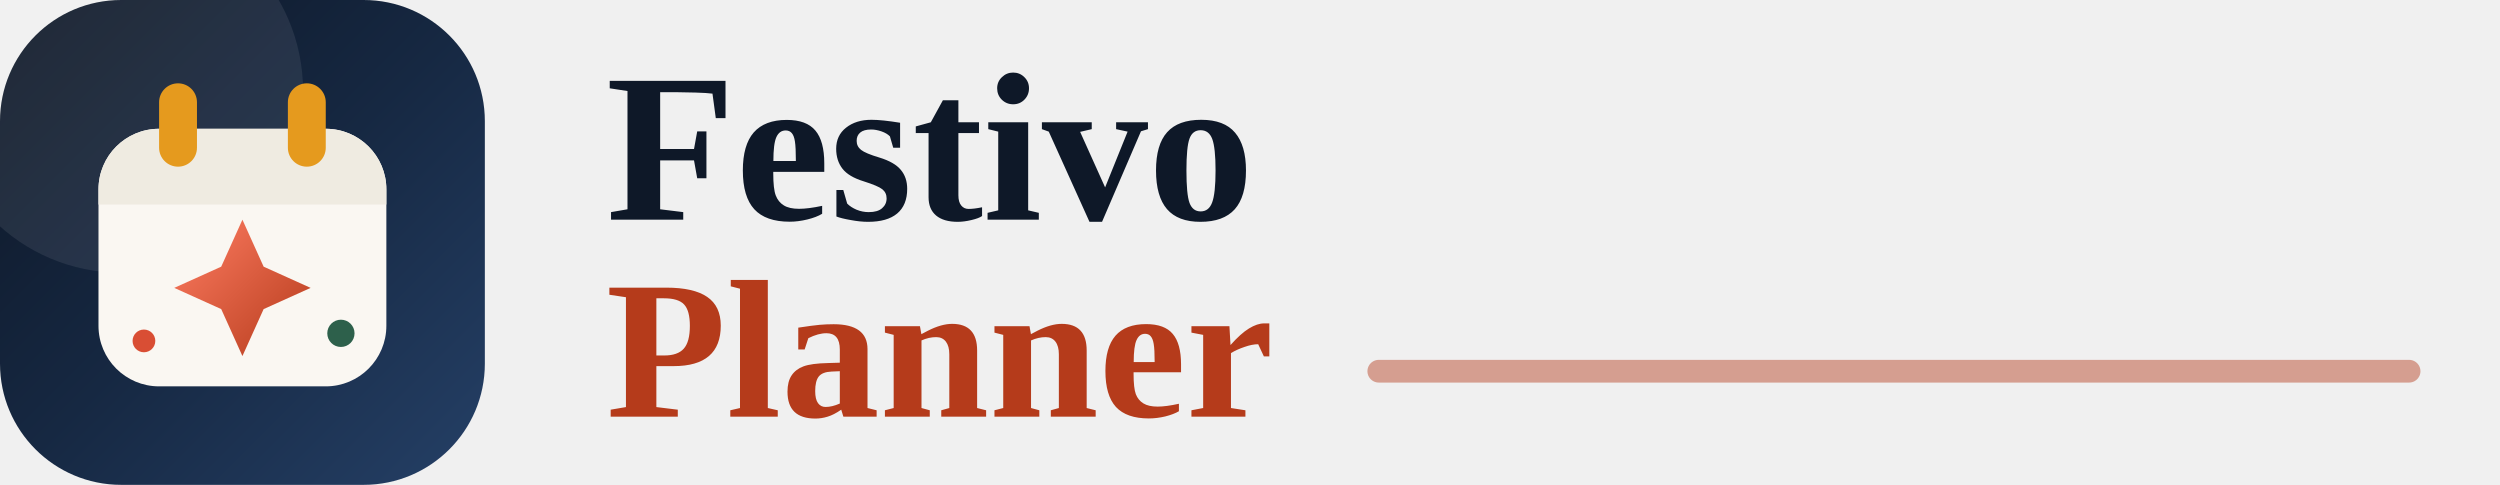
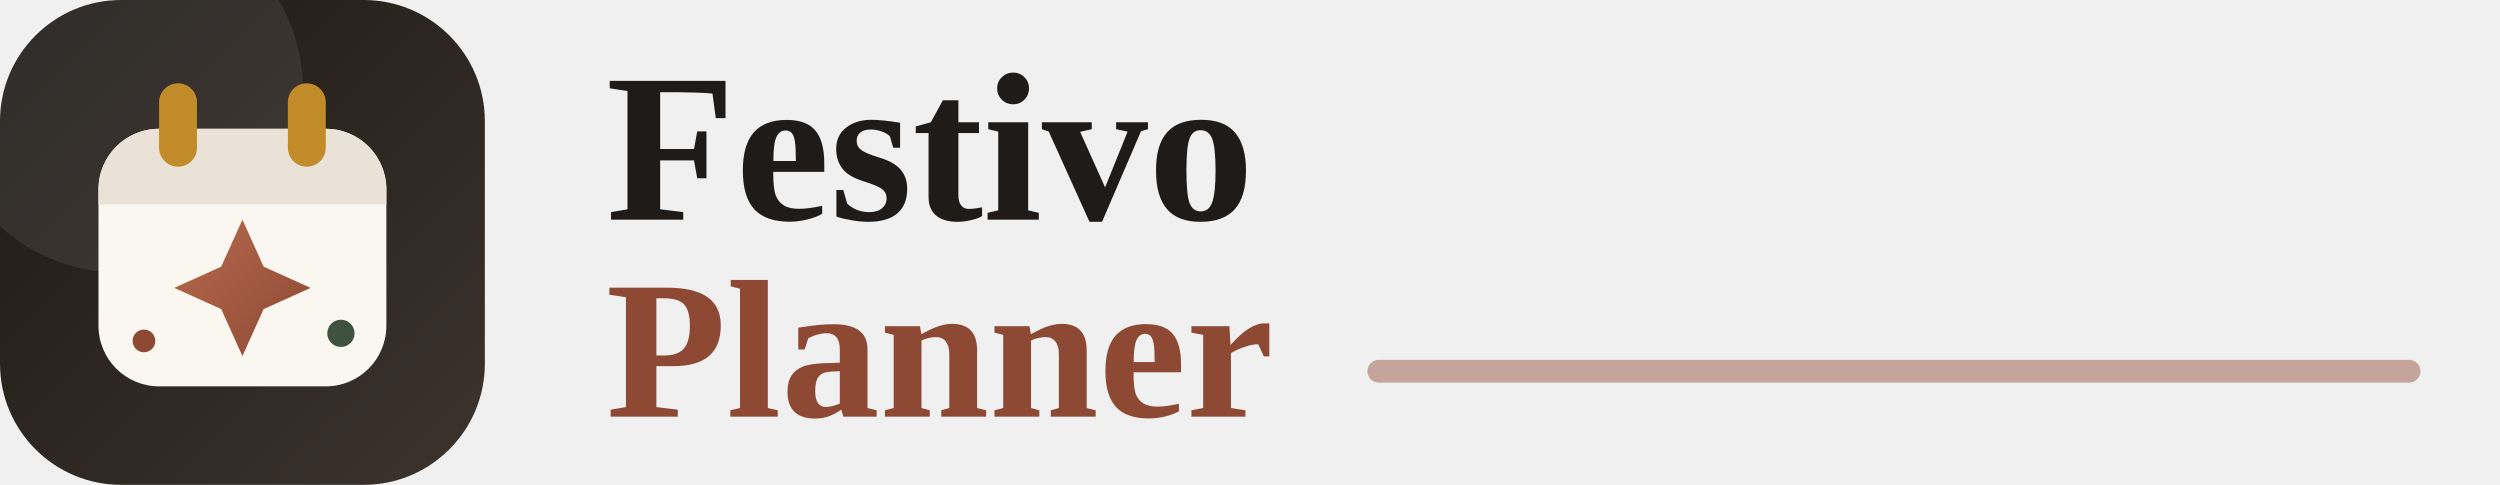
<svg xmlns="http://www.w3.org/2000/svg" viewBox="0 0 330 64" width="330" height="64" role="img" aria-label="Festivo">
  <defs>
    <linearGradient id="badge" x1="4" y1="4" x2="60" y2="60" gradientUnits="userSpaceOnUse">
-       <stop offset="0" stop-color="#0e1828" />
-       <stop offset="0.5" stop-color="#162842" />
-       <stop offset="1" stop-color="#233d62" />
+       <stop offset="0" stop-color="#1f1b18" />
+       <stop offset="0.5" stop-color="#2d2621" />
+       <stop offset="1" stop-color="#3b322b" />
    </linearGradient>
    <linearGradient id="spark" x1="23" y1="29" x2="41" y2="47" gradientUnits="userSpaceOnUse">
-       <stop offset="0" stop-color="#ff7d63" />
-       <stop offset="1" stop-color="#b53b1b" />
+       <stop offset="0" stop-color="#b66a4d" />
+       <stop offset="1" stop-color="#8e4934" />
    </linearGradient>
  </defs>
  <g>
    <rect width="64" height="64" rx="16" fill="url(#badge)" />
    <circle cx="16" cy="12" r="24" fill="#ffffff" fill-opacity="0.08" />
-     <rect x="13" y="17" width="38" height="34" rx="8" fill="#faf7f2" />
-     <path d="M13 25a8 8 0 0 1 8-8h22a8 8 0 0 1 8 8v2H13z" fill="#efebe1" />
-     <rect x="21" y="11" width="5" height="11" rx="2.5" fill="#e59a1e" />
-     <rect x="38" y="11" width="5" height="11" rx="2.5" fill="#e59a1e" />
+     <rect x="13" y="17" width="38" height="34" rx="8" fill="#faf7f0" />
+     <path d="M13 25a8 8 0 0 1 8-8h22a8 8 0 0 1 8 8v2H13z" fill="#eae2d6" />
+     <rect x="21" y="11" width="5" height="11" rx="2.5" fill="#c28b2a" />
+     <rect x="38" y="11" width="5" height="11" rx="2.5" fill="#c28b2a" />
    <path d="M32 29l2.8 6.2L41 38l-6.2 2.8L32 47l-2.8-6.2L23 38l6.2-2.8z" fill="url(#spark)" />
-     <circle cx="45" cy="44" r="1.8" fill="#2d604b" />
-     <circle cx="19" cy="45" r="1.5" fill="#d94e34" />
+     <circle cx="45" cy="44" r="1.8" fill="#3e523f" />
+     <circle cx="19" cy="45" r="1.5" fill="#8e4934" />
  </g>
-   <text x="80" y="29" font-family="Georgia, 'Times New Roman', serif" font-size="28" font-weight="700" fill="#0e1828">Festivo</text>
-   <text x="80" y="55" font-family="Georgia, 'Times New Roman', serif" font-size="26" font-weight="700" fill="#b53b1b">Planner</text>
-   <path d="M182 49h136" stroke="#b53b1b" stroke-width="3" stroke-linecap="round" stroke-opacity="0.45" />
+   <text x="80" y="29" font-family="Georgia, 'Times New Roman', serif" font-size="28" font-weight="700" fill="#1f1b18">Festivo</text>
+   <text x="80" y="55" font-family="Georgia, 'Times New Roman', serif" font-size="26" font-weight="700" fill="#8e4934">Planner</text>
+   <path d="M182 49h136" stroke="#8e4934" stroke-width="3" stroke-linecap="round" stroke-opacity="0.45" />
</svg>
